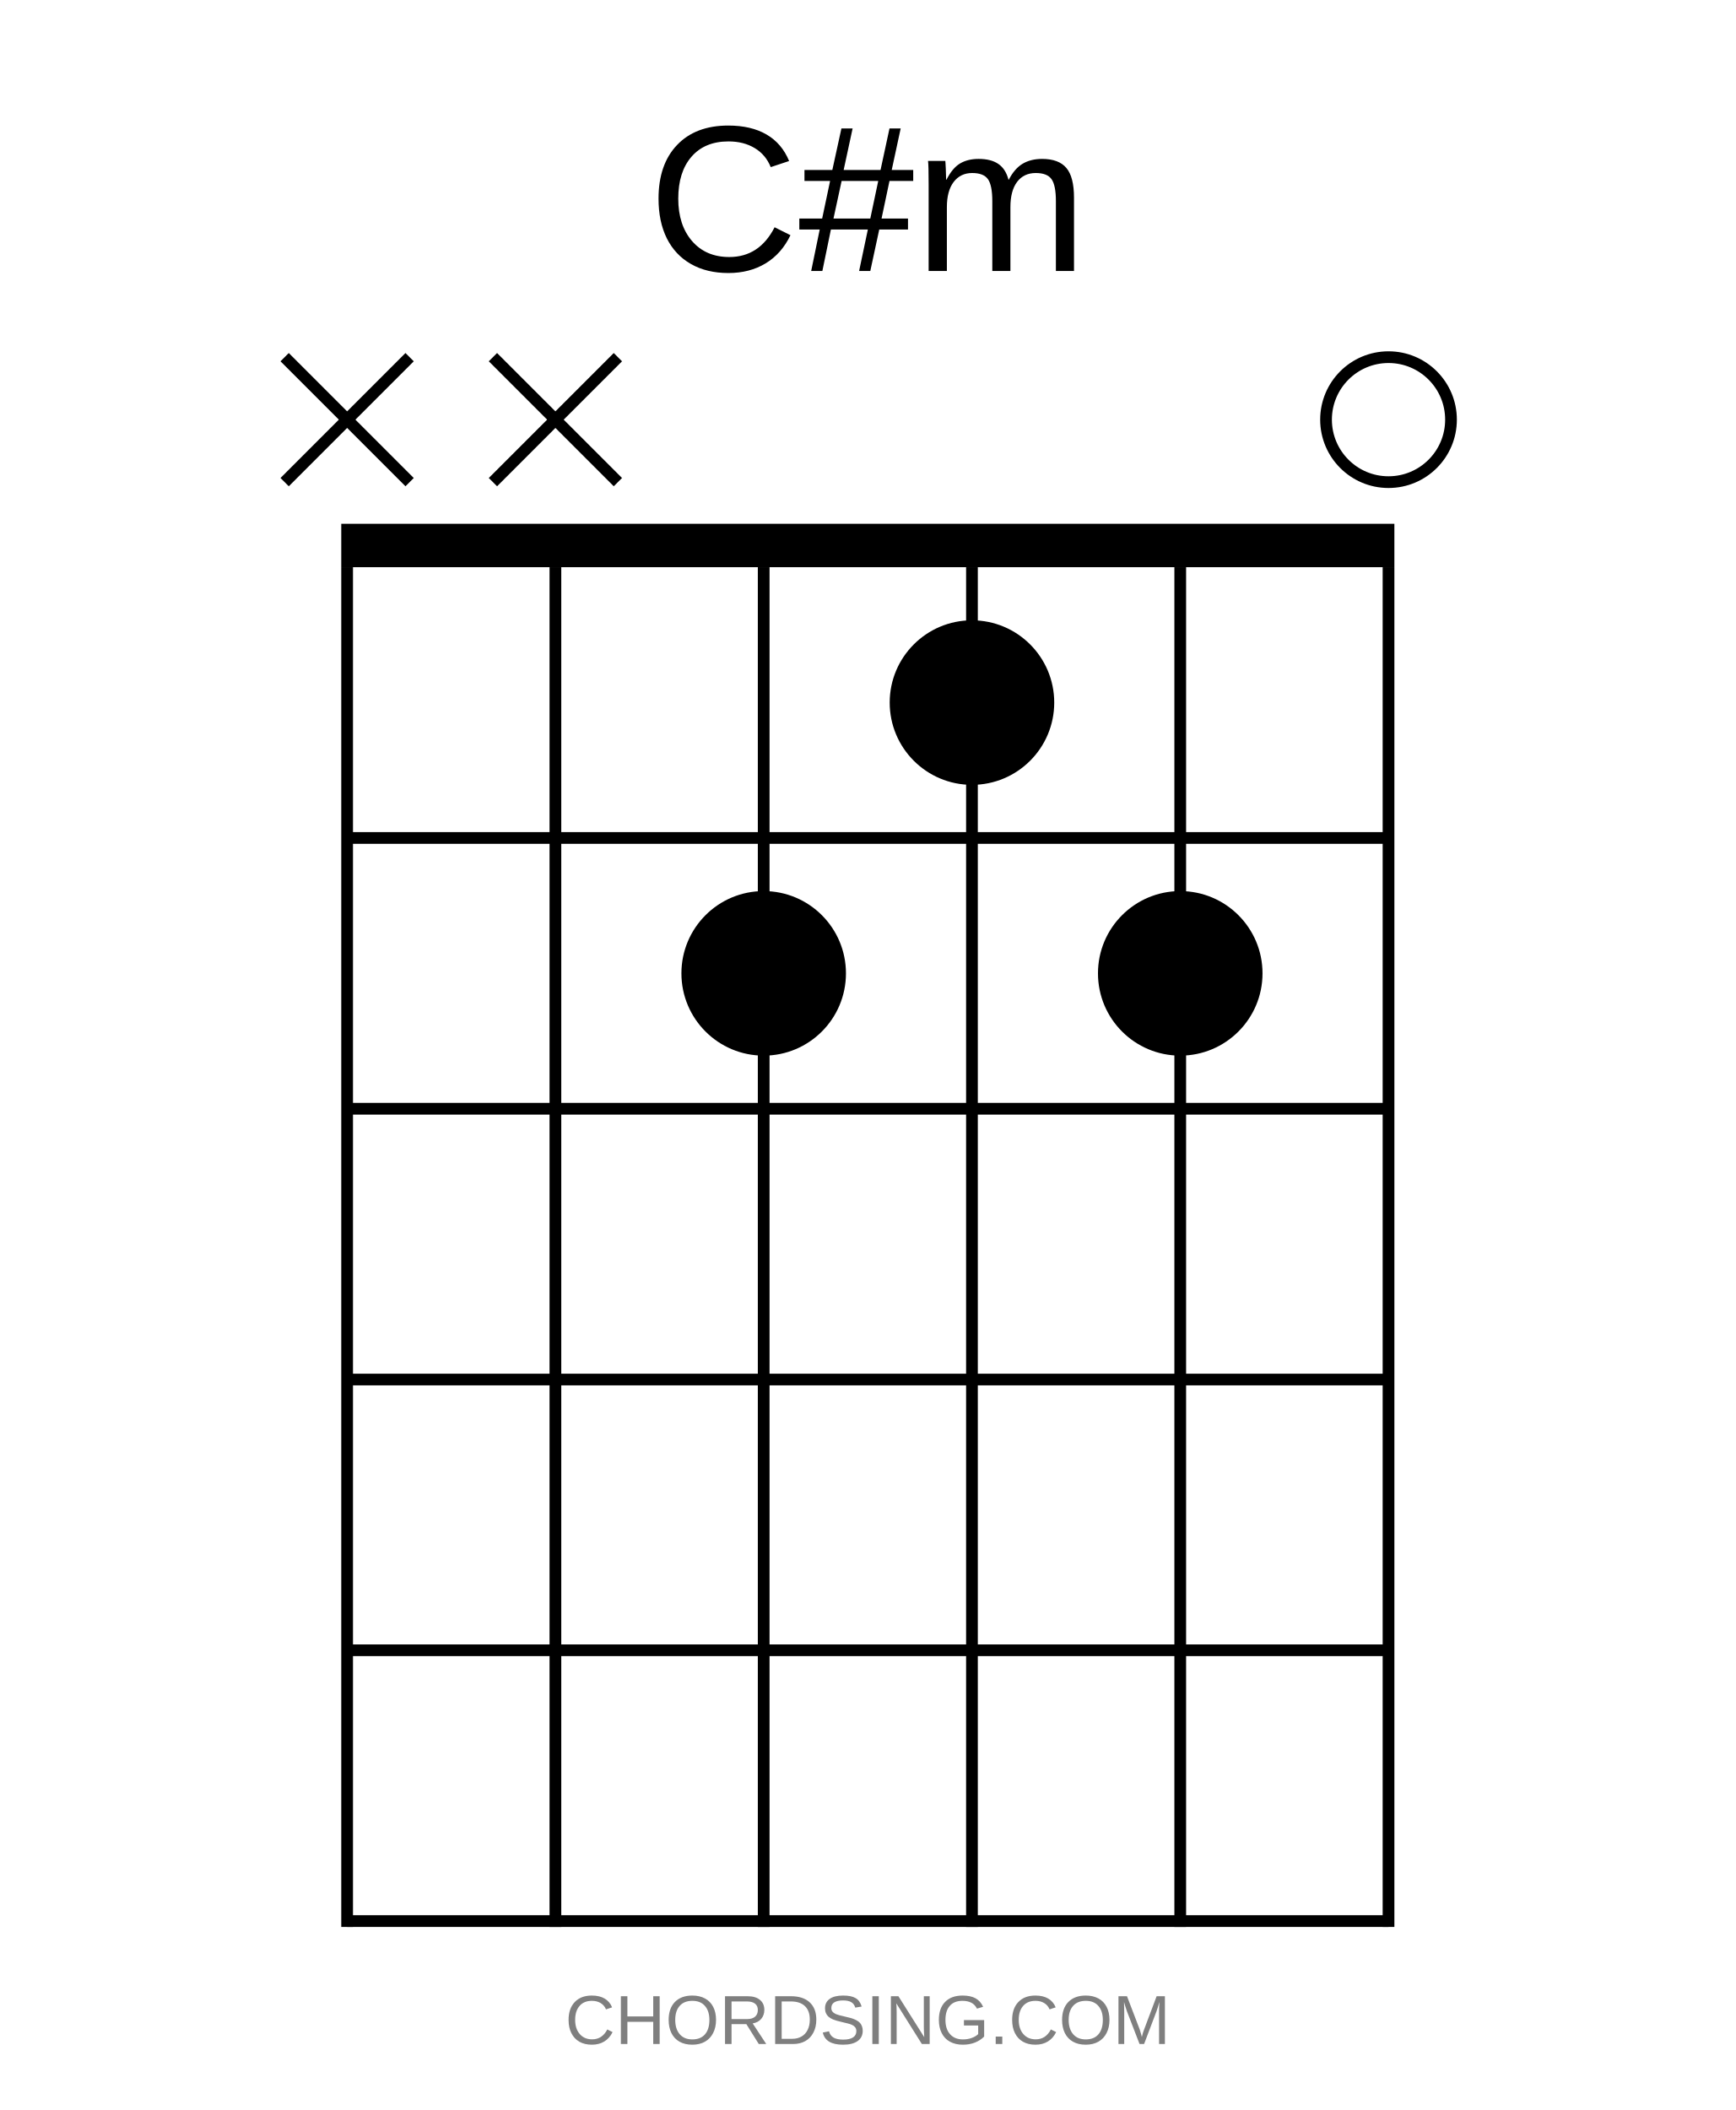
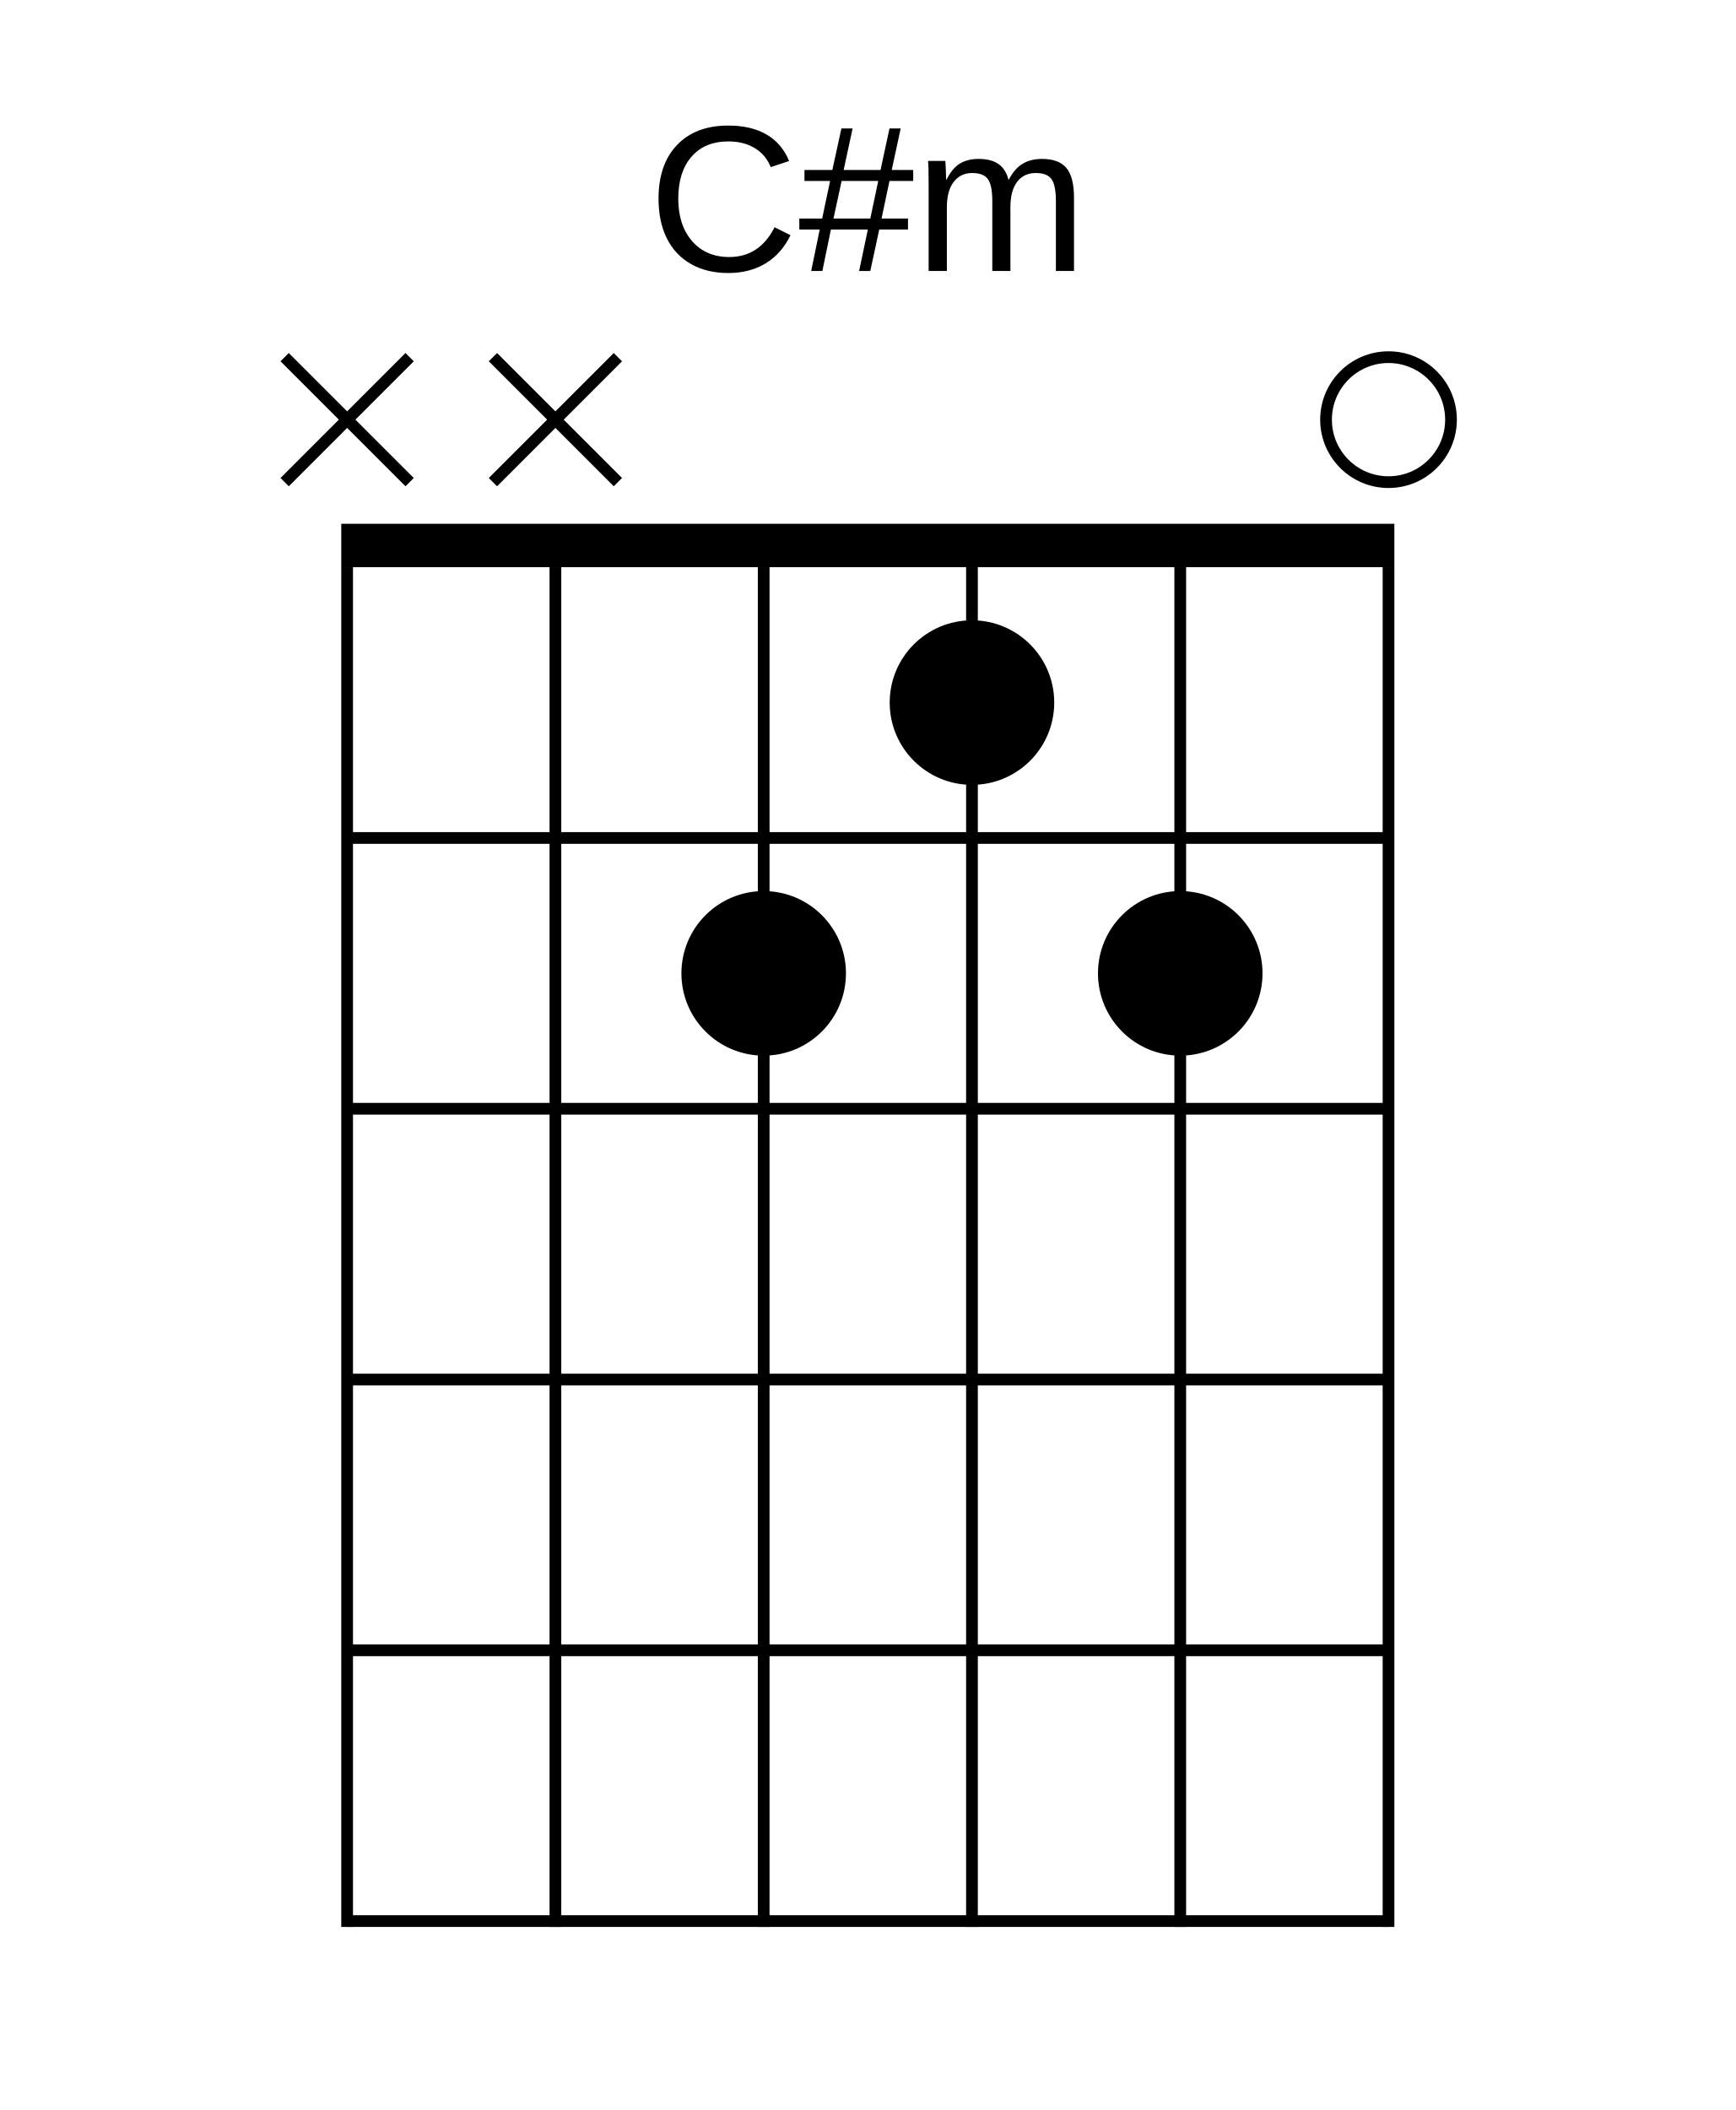
<svg xmlns="http://www.w3.org/2000/svg" version="1.1" preserveAspectRatio="xMidYMid meet" viewBox="0 0 400 486.243">
  <rect width="100%" height="100%" fill="rgba(255, 255, 255, 1)" />
  <text x="200" y="0.051" font-family="Arial, &quot;Helvetica Neue&quot;, Helvetica, sans-serif" font-size="48" text-anchor="middle" fill="#000000" class="title">
    <tspan dy="62.4" x="200">C#m</tspan>
  </text>
  <line x1="65.6" y1="82.307" x2="94.4" y2="111.107" stroke-width="2.7" stroke="#000000" />
  <line x1="65.6" y1="111.107" x2="94.4" y2="82.307" stroke-width="2.7" stroke="#000000" />
  <line x1="113.6" y1="82.307" x2="142.4" y2="111.107" stroke-width="2.7" stroke="#000000" />
  <line x1="113.6" y1="111.107" x2="142.4" y2="82.307" stroke-width="2.7" stroke="#000000" />
  <circle r="14.4" cx="320" cy="96.707" fill="none" stroke-width="2.7" stroke="#000000" class="open-string open-string-5" />
  <line x1="78.65" y1="125.707" x2="321.35" y2="125.707" stroke-width="10" stroke="#000000" />
  <line x1="80" y1="193.107" x2="320" y2="193.107" stroke-width="2.7" stroke="#000000" />
  <line x1="80" y1="255.507" x2="320" y2="255.507" stroke-width="2.7" stroke="#000000" />
  <line x1="80" y1="317.907" x2="320" y2="317.907" stroke-width="2.7" stroke="#000000" />
  <line x1="80" y1="380.307" x2="320" y2="380.307" stroke-width="2.7" stroke="#000000" />
  <line x1="80" y1="442.707" x2="320" y2="442.707" stroke-width="2.7" stroke="#000000" />
  <line x1="80" y1="130.707" x2="80" y2="444.057" stroke-width="2.7" stroke="#000000" />
  <line x1="128" y1="130.707" x2="128" y2="444.057" stroke-width="2.7" stroke="#000000" />
  <line x1="176" y1="130.707" x2="176" y2="444.057" stroke-width="2.7" stroke="#000000" />
  <line x1="224" y1="130.707" x2="224" y2="444.057" stroke-width="2.7" stroke="#000000" />
  <line x1="272" y1="130.707" x2="272" y2="444.057" stroke-width="2.7" stroke="#000000" />
  <line x1="320" y1="130.707" x2="320" y2="444.057" stroke-width="2.7" stroke="#000000" />
  <circle r="18.96" cx="224" cy="161.907" fill="#000000" stroke-width="0" stroke="#000000" class="finger finger-string-3 finger-fret-0 finger-string-3-fret-0 finger-circle" />
  <circle r="18.96" cx="176" cy="224.307" fill="#000000" stroke-width="0" stroke="#000000" class="finger finger-string-2 finger-fret-1 finger-string-2-fret-1 finger-circle" />
  <circle r="18.96" cx="272" cy="224.307" fill="#000000" stroke-width="0" stroke="#000000" class="finger finger-string-4 finger-fret-1 finger-string-4-fret-1 finger-circle" />
  <text x="80" y="455.187" font-family="Arial, &quot;Helvetica Neue&quot;, Helvetica, sans-serif" font-size="28" text-anchor="middle" dominant-baseline="central" fill="#000000" class="tuning tuning-0" />
  <text x="128" y="455.187" font-family="Arial, &quot;Helvetica Neue&quot;, Helvetica, sans-serif" font-size="28" text-anchor="middle" dominant-baseline="central" fill="#000000" class="tuning tuning-1" />
  <text x="176" y="455.187" font-family="Arial, &quot;Helvetica Neue&quot;, Helvetica, sans-serif" font-size="28" text-anchor="middle" dominant-baseline="central" fill="#000000" class="tuning tuning-2" />
  <text x="224" y="455.187" font-family="Arial, &quot;Helvetica Neue&quot;, Helvetica, sans-serif" font-size="28" text-anchor="middle" dominant-baseline="central" fill="#000000" class="tuning tuning-3" />
  <text x="272" y="455.187" font-family="Arial, &quot;Helvetica Neue&quot;, Helvetica, sans-serif" font-size="28" text-anchor="middle" dominant-baseline="central" fill="#000000" class="tuning tuning-4" />
  <text x="320" y="455.187" font-family="Arial, &quot;Helvetica Neue&quot;, Helvetica, sans-serif" font-size="28" text-anchor="middle" dominant-baseline="central" fill="#000000" class="tuning tuning-5" />
  <text x="200" y="450.238" font-family="Arial, &quot;Helvetica Neue&quot;, Helvetica, sans-serif" font-size="16" text-anchor="middle" fill="rgba(0, 0, 0, 0.5)" class="watermark">
-     <tspan dy="20.8" x="200">CHORDSING.COM</tspan>
+     <tspan dy="20.8" x="200" />
  </text>
  <circle r="0" cx="0" cy="0" fill="none" stroke-width="0" stroke="transparent" class="top-left" />
  <circle r="0" cx="400" cy="0" fill="none" stroke-width="0" stroke="transparent" class="top-right" />
</svg>
